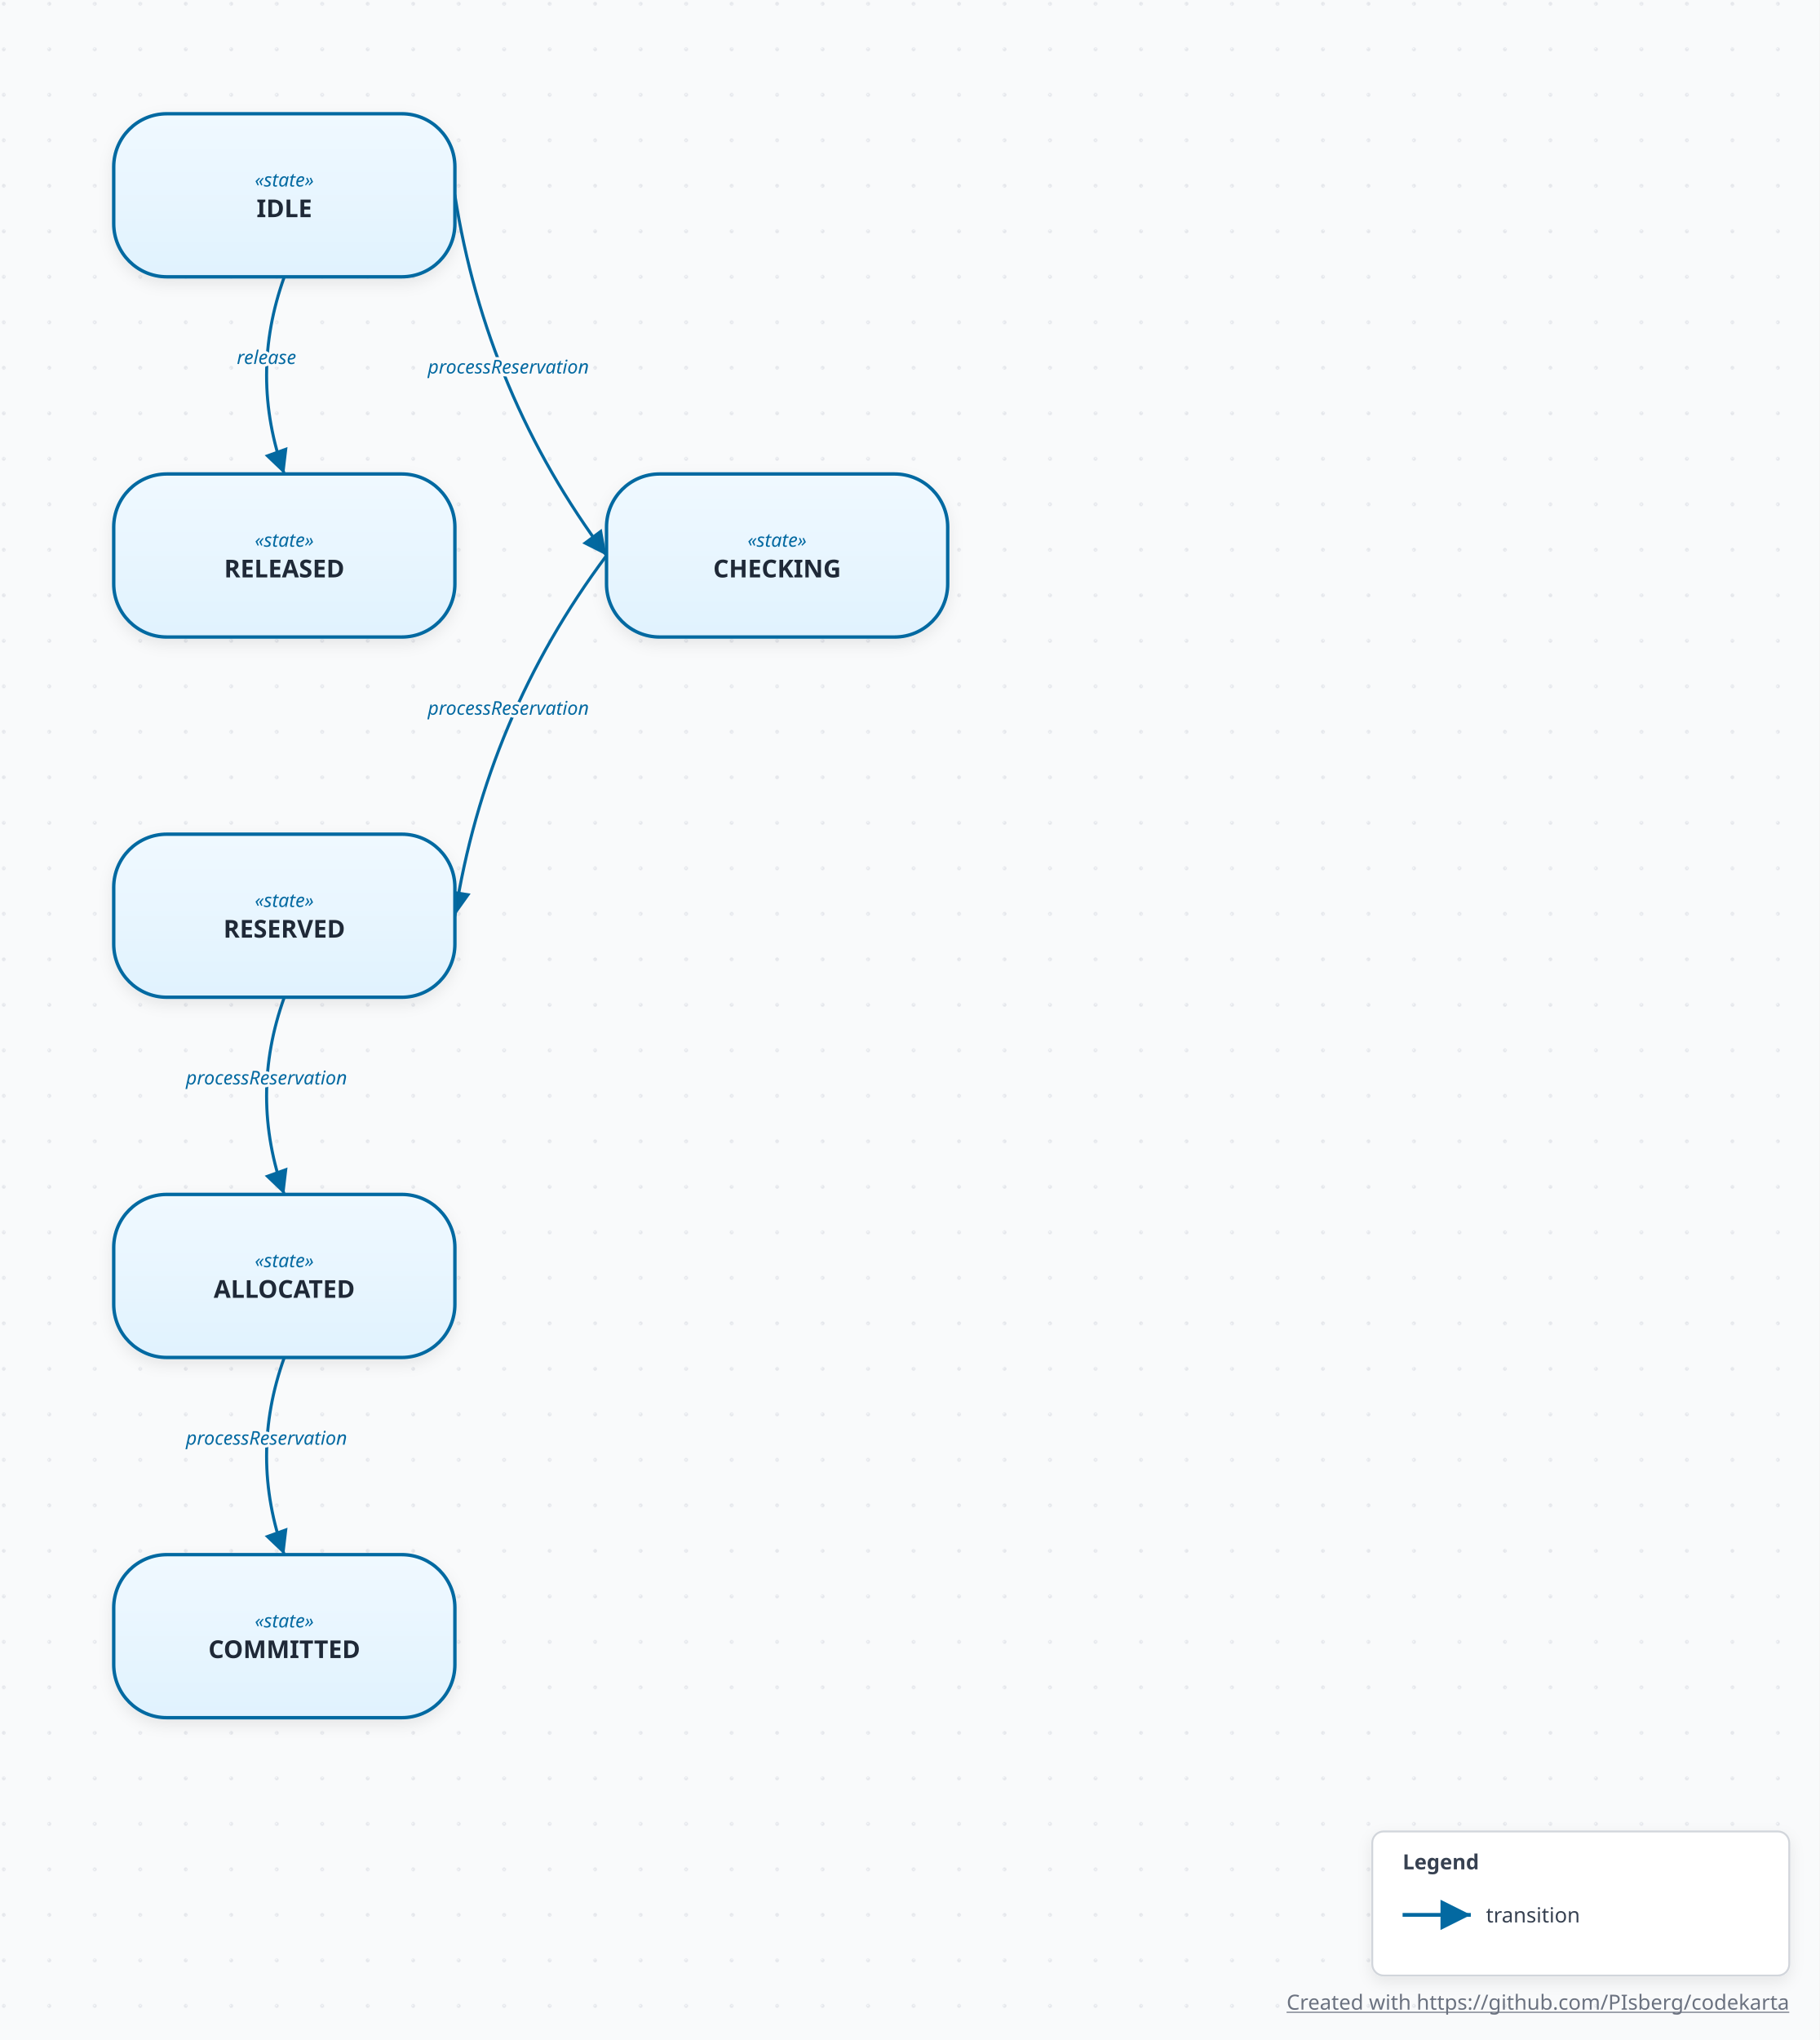
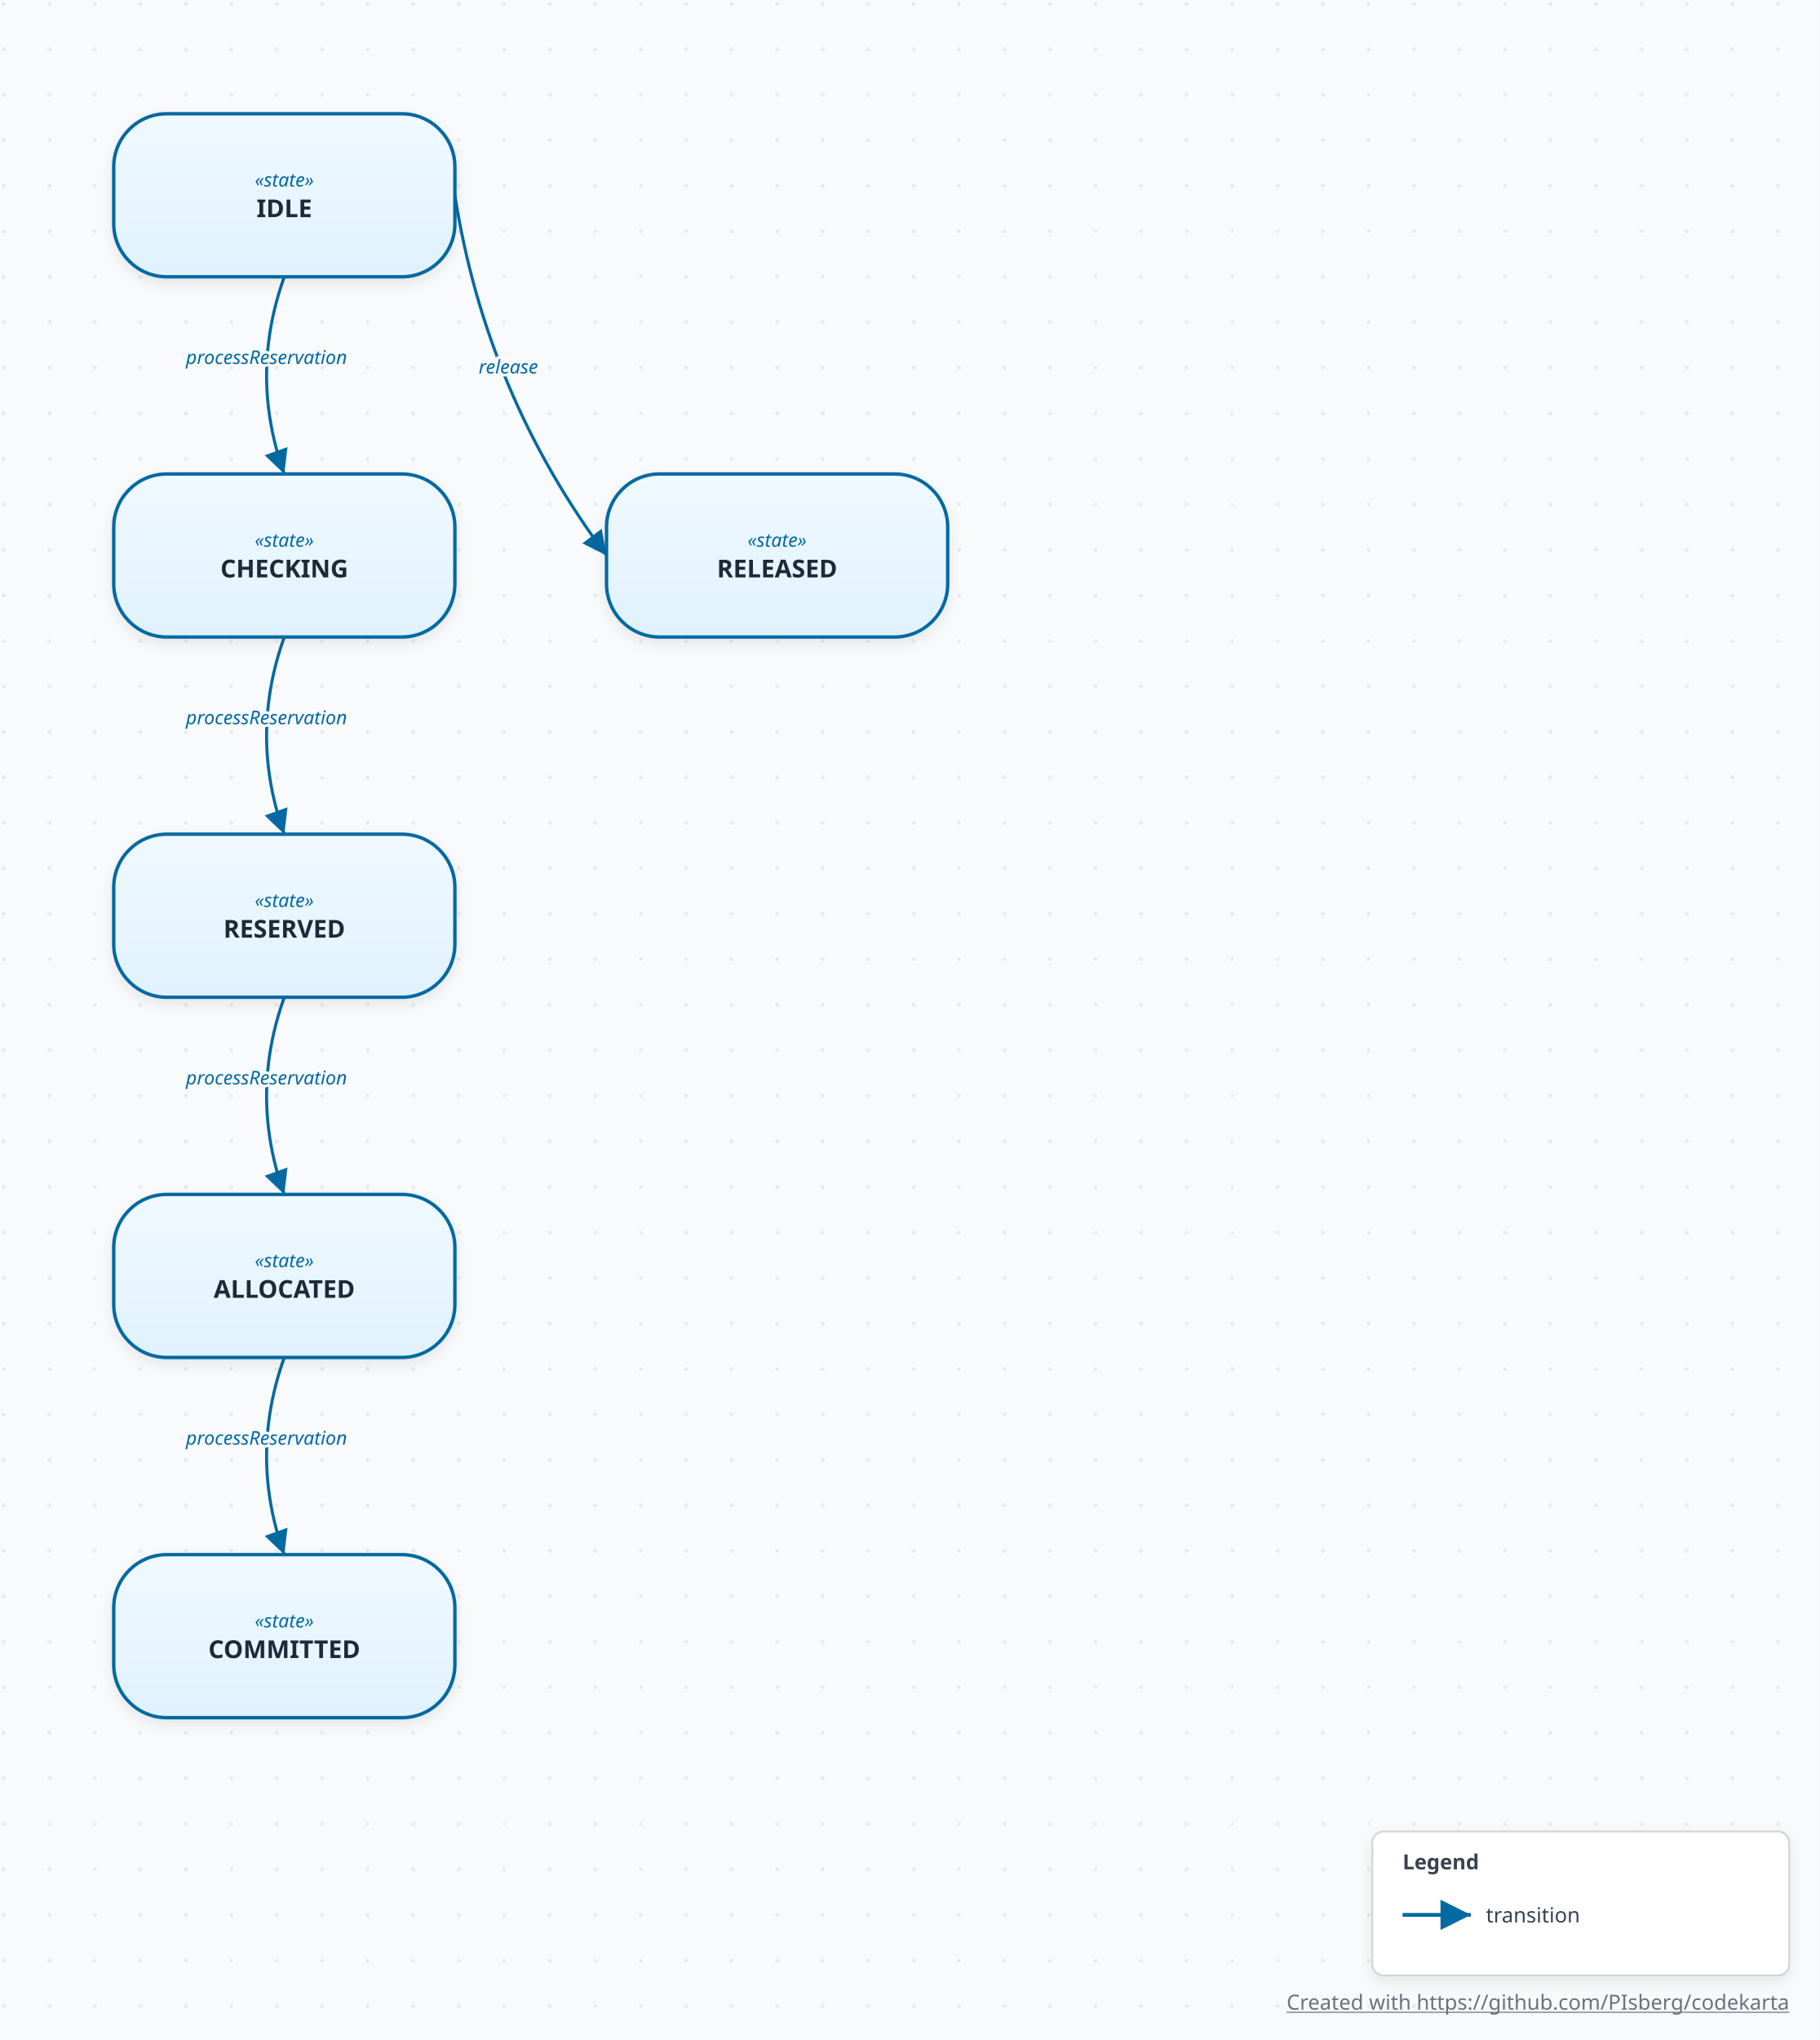
<svg xmlns="http://www.w3.org/2000/svg" width="960" height="1076" viewBox="0 0 960 1076">
  <defs>
    <style>
svg { font-family: 'Outfit', 'Inter', -apple-system, BlinkMacSystemFont, 'Segoe UI', sans-serif; }
text { font-family: 'Outfit', 'Inter', -apple-system, BlinkMacSystemFont, 'Segoe UI', sans-serif !important; }
.node-rect { transition: filter 0.2s ease, stroke-width 0.2s ease, stroke 0.2s ease; }
.node-rect:hover { stroke-width: 2.2 !important; filter: drop-shadow(0 8px 16px rgba(15, 23, 42, 0.12)) !important; }
.edge-line { stroke-linecap: round; stroke-linejoin: round; transition: stroke-width 0.2s ease; }
.edge-line:hover { stroke-width: 2.5 !important; }
.edge-label { paint-order: stroke; stroke: #f9fafb; stroke-width: 3; font-weight: 500; }
.diagram-attribution { fill: #9ca3af; text-decoration: none; transition: fill 0.2s ease; }
.diagram-attribution:hover { fill: #4b5563; text-decoration: underline; }
.group-rect { transition: stroke-width 0.2s ease; }
.node-label { pointer-events: none; }
</style>
    <filter id="nodeShadow" x="-20%" y="-20%" width="140%" height="140%">
      <feDropShadow dx="0" dy="3" stdDeviation="4" flood-color="#0f172a" flood-opacity="0.08" />
    </filter>
    <linearGradient id="grad-CLASS" x1="0%" y1="0%" x2="0%" y2="100%">
      <stop offset="0%" stop-color="#ffffff" />
      <stop offset="100%" stop-color="#f3f4f6" />
    </linearGradient>
    <linearGradient id="grad-INTERFACE" x1="0%" y1="0%" x2="0%" y2="100%">
      <stop offset="0%" stop-color="#eff6ff" />
      <stop offset="100%" stop-color="#dbeafe" />
    </linearGradient>
    <linearGradient id="grad-MODULE" x1="0%" y1="0%" x2="0%" y2="100%">
      <stop offset="0%" stop-color="#faf5ff" />
      <stop offset="100%" stop-color="#ede9fe" />
    </linearGradient>
    <linearGradient id="grad-METHOD" x1="0%" y1="0%" x2="0%" y2="100%">
      <stop offset="0%" stop-color="#fffbeb" />
      <stop offset="100%" stop-color="#fef3c7" />
    </linearGradient>
    <linearGradient id="grad-PACKAGE" x1="0%" y1="0%" x2="0%" y2="100%">
      <stop offset="0%" stop-color="#ecfdf5" />
      <stop offset="100%" stop-color="#d1fae5" />
    </linearGradient>
    <linearGradient id="grad-EXCEPTION" x1="0%" y1="0%" x2="0%" y2="100%">
      <stop offset="0%" stop-color="#fef2f2" />
      <stop offset="100%" stop-color="#fee2e2" />
    </linearGradient>
    <linearGradient id="grad-STATE" x1="0%" y1="0%" x2="0%" y2="100%">
      <stop offset="0%" stop-color="#f0f9ff" />
      <stop offset="100%" stop-color="#e0f2fe" />
    </linearGradient>
    <pattern id="dotGrid" width="24" height="24" patternUnits="userSpaceOnUse">
      <circle cx="2" cy="2" r="1" fill="#e5e7eb" />
    </pattern>
    <marker id="marker-filled-0369a1" markerWidth="10" markerHeight="8" refX="8" refY="4" orient="auto">
      <path d="M0,0 L8,4 L0,8 Z" fill="#0369a1" />
    </marker>
  </defs>
  <rect width="960" height="1076" fill="#f9fafb" />
  <rect width="960" height="1076" fill="url(#dotGrid)" />
-   <path class="edge-line" data-source="IDLE" data-target="CHECKING" data-type="TRANSITION" d="M240.0 103.0 Q256.4 207.9 320.0 293.0" fill="none" stroke="#0369a1" stroke-width="1.6" marker-end="url(#marker-filled-0369a1)" />
-   <text class="edge-label" data-source="IDLE" data-target="CHECKING" data-type="TRANSITION" x="268.2" y="197.0" text-anchor="middle" font-family="sans-serif" font-size="10" fill="#0369a1" font-style="italic">processReservation</text>
-   <path class="edge-line" data-source="CHECKING" data-target="RESERVED" data-type="TRANSITION" d="M320.0 293.0 Q256.4 378.1 240.0 483.0" fill="none" stroke="#0369a1" stroke-width="1.6" marker-end="url(#marker-filled-0369a1)" />
-   <text class="edge-label" data-source="CHECKING" data-target="RESERVED" data-type="TRANSITION" x="268.2" y="377.0" text-anchor="middle" font-family="sans-serif" font-size="10" fill="#0369a1" font-style="italic">processReservation</text>
-   <path class="edge-line" data-source="RESERVED" data-target="ALLOCATED" data-type="TRANSITION" d="M150.0 526.0 Q131.3 578.0 150.0 630.0" fill="none" stroke="#0369a1" stroke-width="1.6" marker-end="url(#marker-filled-0369a1)" />
-   <text class="edge-label" data-source="RESERVED" data-target="ALLOCATED" data-type="TRANSITION" x="140.6" y="572.0" text-anchor="middle" font-family="sans-serif" font-size="10" fill="#0369a1" font-style="italic">processReservation</text>
-   <path class="edge-line" data-source="ALLOCATED" data-target="COMMITTED" data-type="TRANSITION" d="M150.0 716.0 Q131.3 768.0 150.0 820.0" fill="none" stroke="#0369a1" stroke-width="1.6" marker-end="url(#marker-filled-0369a1)" />
-   <text class="edge-label" data-source="ALLOCATED" data-target="COMMITTED" data-type="TRANSITION" x="140.6" y="762.0" text-anchor="middle" font-family="sans-serif" font-size="10" fill="#0369a1" font-style="italic">processReservation</text>
-   <path class="edge-line" data-source="IDLE" data-target="RELEASED" data-type="TRANSITION" d="M150.0 146.0 Q131.3 198.0 150.0 250.0" fill="none" stroke="#0369a1" stroke-width="1.6" marker-end="url(#marker-filled-0369a1)" />
-   <text class="edge-label" data-source="IDLE" data-target="RELEASED" data-type="TRANSITION" x="140.6" y="192.0" text-anchor="middle" font-family="sans-serif" font-size="10" fill="#0369a1" font-style="italic">release</text>
-   <g id="IDLE">
+   <path class="edge-line" data-source="InventoryReservation.ReservationState.IDLE" data-target="InventoryReservation.ReservationState.CHECKING" data-type="TRANSITION" d="M150.0 146.0 Q131.3 198.0 150.0 250.0" fill="none" stroke="#0369a1" stroke-width="1.6" marker-end="url(#marker-filled-0369a1)" />
+   <text class="edge-label" data-source="InventoryReservation.ReservationState.IDLE" data-target="InventoryReservation.ReservationState.CHECKING" data-type="TRANSITION" x="140.6" y="192.0" text-anchor="middle" font-family="sans-serif" font-size="10" fill="#0369a1" font-style="italic">processReservation</text>
+   <path class="edge-line" data-source="InventoryReservation.ReservationState.CHECKING" data-target="InventoryReservation.ReservationState.RESERVED" data-type="TRANSITION" d="M150.0 336.0 Q131.3 388.0 150.0 440.0" fill="none" stroke="#0369a1" stroke-width="1.6" marker-end="url(#marker-filled-0369a1)" />
+   <text class="edge-label" data-source="InventoryReservation.ReservationState.CHECKING" data-target="InventoryReservation.ReservationState.RESERVED" data-type="TRANSITION" x="140.6" y="382.0" text-anchor="middle" font-family="sans-serif" font-size="10" fill="#0369a1" font-style="italic">processReservation</text>
+   <path class="edge-line" data-source="InventoryReservation.ReservationState.RESERVED" data-target="InventoryReservation.ReservationState.ALLOCATED" data-type="TRANSITION" d="M150.0 526.0 Q131.3 578.0 150.0 630.0" fill="none" stroke="#0369a1" stroke-width="1.6" marker-end="url(#marker-filled-0369a1)" />
+   <text class="edge-label" data-source="InventoryReservation.ReservationState.RESERVED" data-target="InventoryReservation.ReservationState.ALLOCATED" data-type="TRANSITION" x="140.6" y="572.0" text-anchor="middle" font-family="sans-serif" font-size="10" fill="#0369a1" font-style="italic">processReservation</text>
+   <path class="edge-line" data-source="InventoryReservation.ReservationState.ALLOCATED" data-target="InventoryReservation.ReservationState.COMMITTED" data-type="TRANSITION" d="M150.0 716.0 Q131.3 768.0 150.0 820.0" fill="none" stroke="#0369a1" stroke-width="1.6" marker-end="url(#marker-filled-0369a1)" />
+   <text class="edge-label" data-source="InventoryReservation.ReservationState.ALLOCATED" data-target="InventoryReservation.ReservationState.COMMITTED" data-type="TRANSITION" x="140.6" y="762.0" text-anchor="middle" font-family="sans-serif" font-size="10" fill="#0369a1" font-style="italic">processReservation</text>
+   <path class="edge-line" data-source="InventoryReservation.ReservationState.IDLE" data-target="InventoryReservation.ReservationState.RELEASED" data-type="TRANSITION" d="M240.0 103.0 Q256.4 207.9 320.0 293.0" fill="none" stroke="#0369a1" stroke-width="1.6" marker-end="url(#marker-filled-0369a1)" />
+   <text class="edge-label" data-source="InventoryReservation.ReservationState.IDLE" data-target="InventoryReservation.ReservationState.RELEASED" data-type="TRANSITION" x="268.2" y="197.0" text-anchor="middle" font-family="sans-serif" font-size="10" fill="#0369a1" font-style="italic">release</text>
+   <g id="InventoryReservation.ReservationState.IDLE">
    <rect class="node-rect" x="60.0" y="60.0" width="180.0" height="86.0" rx="28.0" fill="url(#grad-STATE)" stroke="#0369a1" stroke-width="1.8" filter="url(#nodeShadow)" />
    <text class="node-label" x="150.0" y="94.5" text-anchor="middle" dominant-baseline="central" font-family="sans-serif" font-size="10" fill="#0369a1" font-style="italic">«state»</text>
    <text class="node-label" x="150.0" y="109.5" text-anchor="middle" dominant-baseline="central" font-family="sans-serif" font-size="13.0" font-weight="bold" fill="#1f2937">IDLE</text>
  </g>
-   <g id="CHECKING">
-     <rect class="node-rect" x="320.0" y="250.0" width="180.0" height="86.0" rx="28.0" fill="url(#grad-STATE)" stroke="#0369a1" stroke-width="1.8" filter="url(#nodeShadow)" />
-     <text class="node-label" x="410.0" y="284.5" text-anchor="middle" dominant-baseline="central" font-family="sans-serif" font-size="10" fill="#0369a1" font-style="italic">«state»</text>
-     <text class="node-label" x="410.0" y="299.5" text-anchor="middle" dominant-baseline="central" font-family="sans-serif" font-size="13.0" font-weight="bold" fill="#1f2937">CHECKING</text>
+   <g id="InventoryReservation.ReservationState.CHECKING">
+     <rect class="node-rect" x="60.0" y="250.0" width="180.0" height="86.0" rx="28.0" fill="url(#grad-STATE)" stroke="#0369a1" stroke-width="1.8" filter="url(#nodeShadow)" />
+     <text class="node-label" x="150.0" y="284.5" text-anchor="middle" dominant-baseline="central" font-family="sans-serif" font-size="10" fill="#0369a1" font-style="italic">«state»</text>
+     <text class="node-label" x="150.0" y="299.5" text-anchor="middle" dominant-baseline="central" font-family="sans-serif" font-size="13.0" font-weight="bold" fill="#1f2937">CHECKING</text>
  </g>
-   <g id="RESERVED">
+   <g id="InventoryReservation.ReservationState.RESERVED">
    <rect class="node-rect" x="60.0" y="440.0" width="180.0" height="86.0" rx="28.0" fill="url(#grad-STATE)" stroke="#0369a1" stroke-width="1.8" filter="url(#nodeShadow)" />
    <text class="node-label" x="150.0" y="474.5" text-anchor="middle" dominant-baseline="central" font-family="sans-serif" font-size="10" fill="#0369a1" font-style="italic">«state»</text>
    <text class="node-label" x="150.0" y="489.5" text-anchor="middle" dominant-baseline="central" font-family="sans-serif" font-size="13.0" font-weight="bold" fill="#1f2937">RESERVED</text>
  </g>
-   <g id="ALLOCATED">
+   <g id="InventoryReservation.ReservationState.ALLOCATED">
    <rect class="node-rect" x="60.0" y="630.0" width="180.0" height="86.0" rx="28.0" fill="url(#grad-STATE)" stroke="#0369a1" stroke-width="1.8" filter="url(#nodeShadow)" />
    <text class="node-label" x="150.0" y="664.5" text-anchor="middle" dominant-baseline="central" font-family="sans-serif" font-size="10" fill="#0369a1" font-style="italic">«state»</text>
    <text class="node-label" x="150.0" y="679.5" text-anchor="middle" dominant-baseline="central" font-family="sans-serif" font-size="13.0" font-weight="bold" fill="#1f2937">ALLOCATED</text>
  </g>
-   <g id="COMMITTED">
+   <g id="InventoryReservation.ReservationState.COMMITTED">
    <rect class="node-rect" x="60.0" y="820.0" width="180.0" height="86.0" rx="28.0" fill="url(#grad-STATE)" stroke="#0369a1" stroke-width="1.8" filter="url(#nodeShadow)" />
    <text class="node-label" x="150.0" y="854.5" text-anchor="middle" dominant-baseline="central" font-family="sans-serif" font-size="10" fill="#0369a1" font-style="italic">«state»</text>
    <text class="node-label" x="150.0" y="869.5" text-anchor="middle" dominant-baseline="central" font-family="sans-serif" font-size="13.0" font-weight="bold" fill="#1f2937">COMMITTED</text>
  </g>
-   <g id="RELEASED">
-     <rect class="node-rect" x="60.0" y="250.0" width="180.0" height="86.0" rx="28.0" fill="url(#grad-STATE)" stroke="#0369a1" stroke-width="1.8" filter="url(#nodeShadow)" />
-     <text class="node-label" x="150.0" y="284.5" text-anchor="middle" dominant-baseline="central" font-family="sans-serif" font-size="10" fill="#0369a1" font-style="italic">«state»</text>
-     <text class="node-label" x="150.0" y="299.5" text-anchor="middle" dominant-baseline="central" font-family="sans-serif" font-size="13.0" font-weight="bold" fill="#1f2937">RELEASED</text>
+   <g id="InventoryReservation.ReservationState.RELEASED">
+     <rect class="node-rect" x="320.0" y="250.0" width="180.0" height="86.0" rx="28.0" fill="url(#grad-STATE)" stroke="#0369a1" stroke-width="1.8" filter="url(#nodeShadow)" />
+     <text class="node-label" x="410.0" y="284.5" text-anchor="middle" dominant-baseline="central" font-family="sans-serif" font-size="10" fill="#0369a1" font-style="italic">«state»</text>
+     <text class="node-label" x="410.0" y="299.5" text-anchor="middle" dominant-baseline="central" font-family="sans-serif" font-size="13.0" font-weight="bold" fill="#1f2937">RELEASED</text>
  </g>
  <rect x="724.0" y="966.0" width="220.0" height="76.0" rx="6" fill="#ffffff" stroke="#d1d5db" stroke-width="1" filter="url(#nodeShadow)" />
  <text x="740.0" y="986.0" font-family="sans-serif" font-size="11" font-weight="bold" fill="#374151">Legend</text>
  <line x1="740.0" y1="1010.0" x2="776.0" y2="1010.0" stroke="#0369a1" stroke-width="2" marker-end="url(#marker-filled-0369a1)" />
  <text x="784.0" y="1014.0" font-family="sans-serif" font-size="11" fill="#374151">transition</text>
  <a class="diagram-attribution" href="https://github.com/PIsberg/codekarta" target="_blank" rel="noopener noreferrer">
    <text x="944.0" y="1060.0" text-anchor="end" font-family="sans-serif" font-size="11" fill="#6b7280" text-decoration="underline">Created with https://github.com/PIsberg/codekarta</text>
  </a>
</svg>
